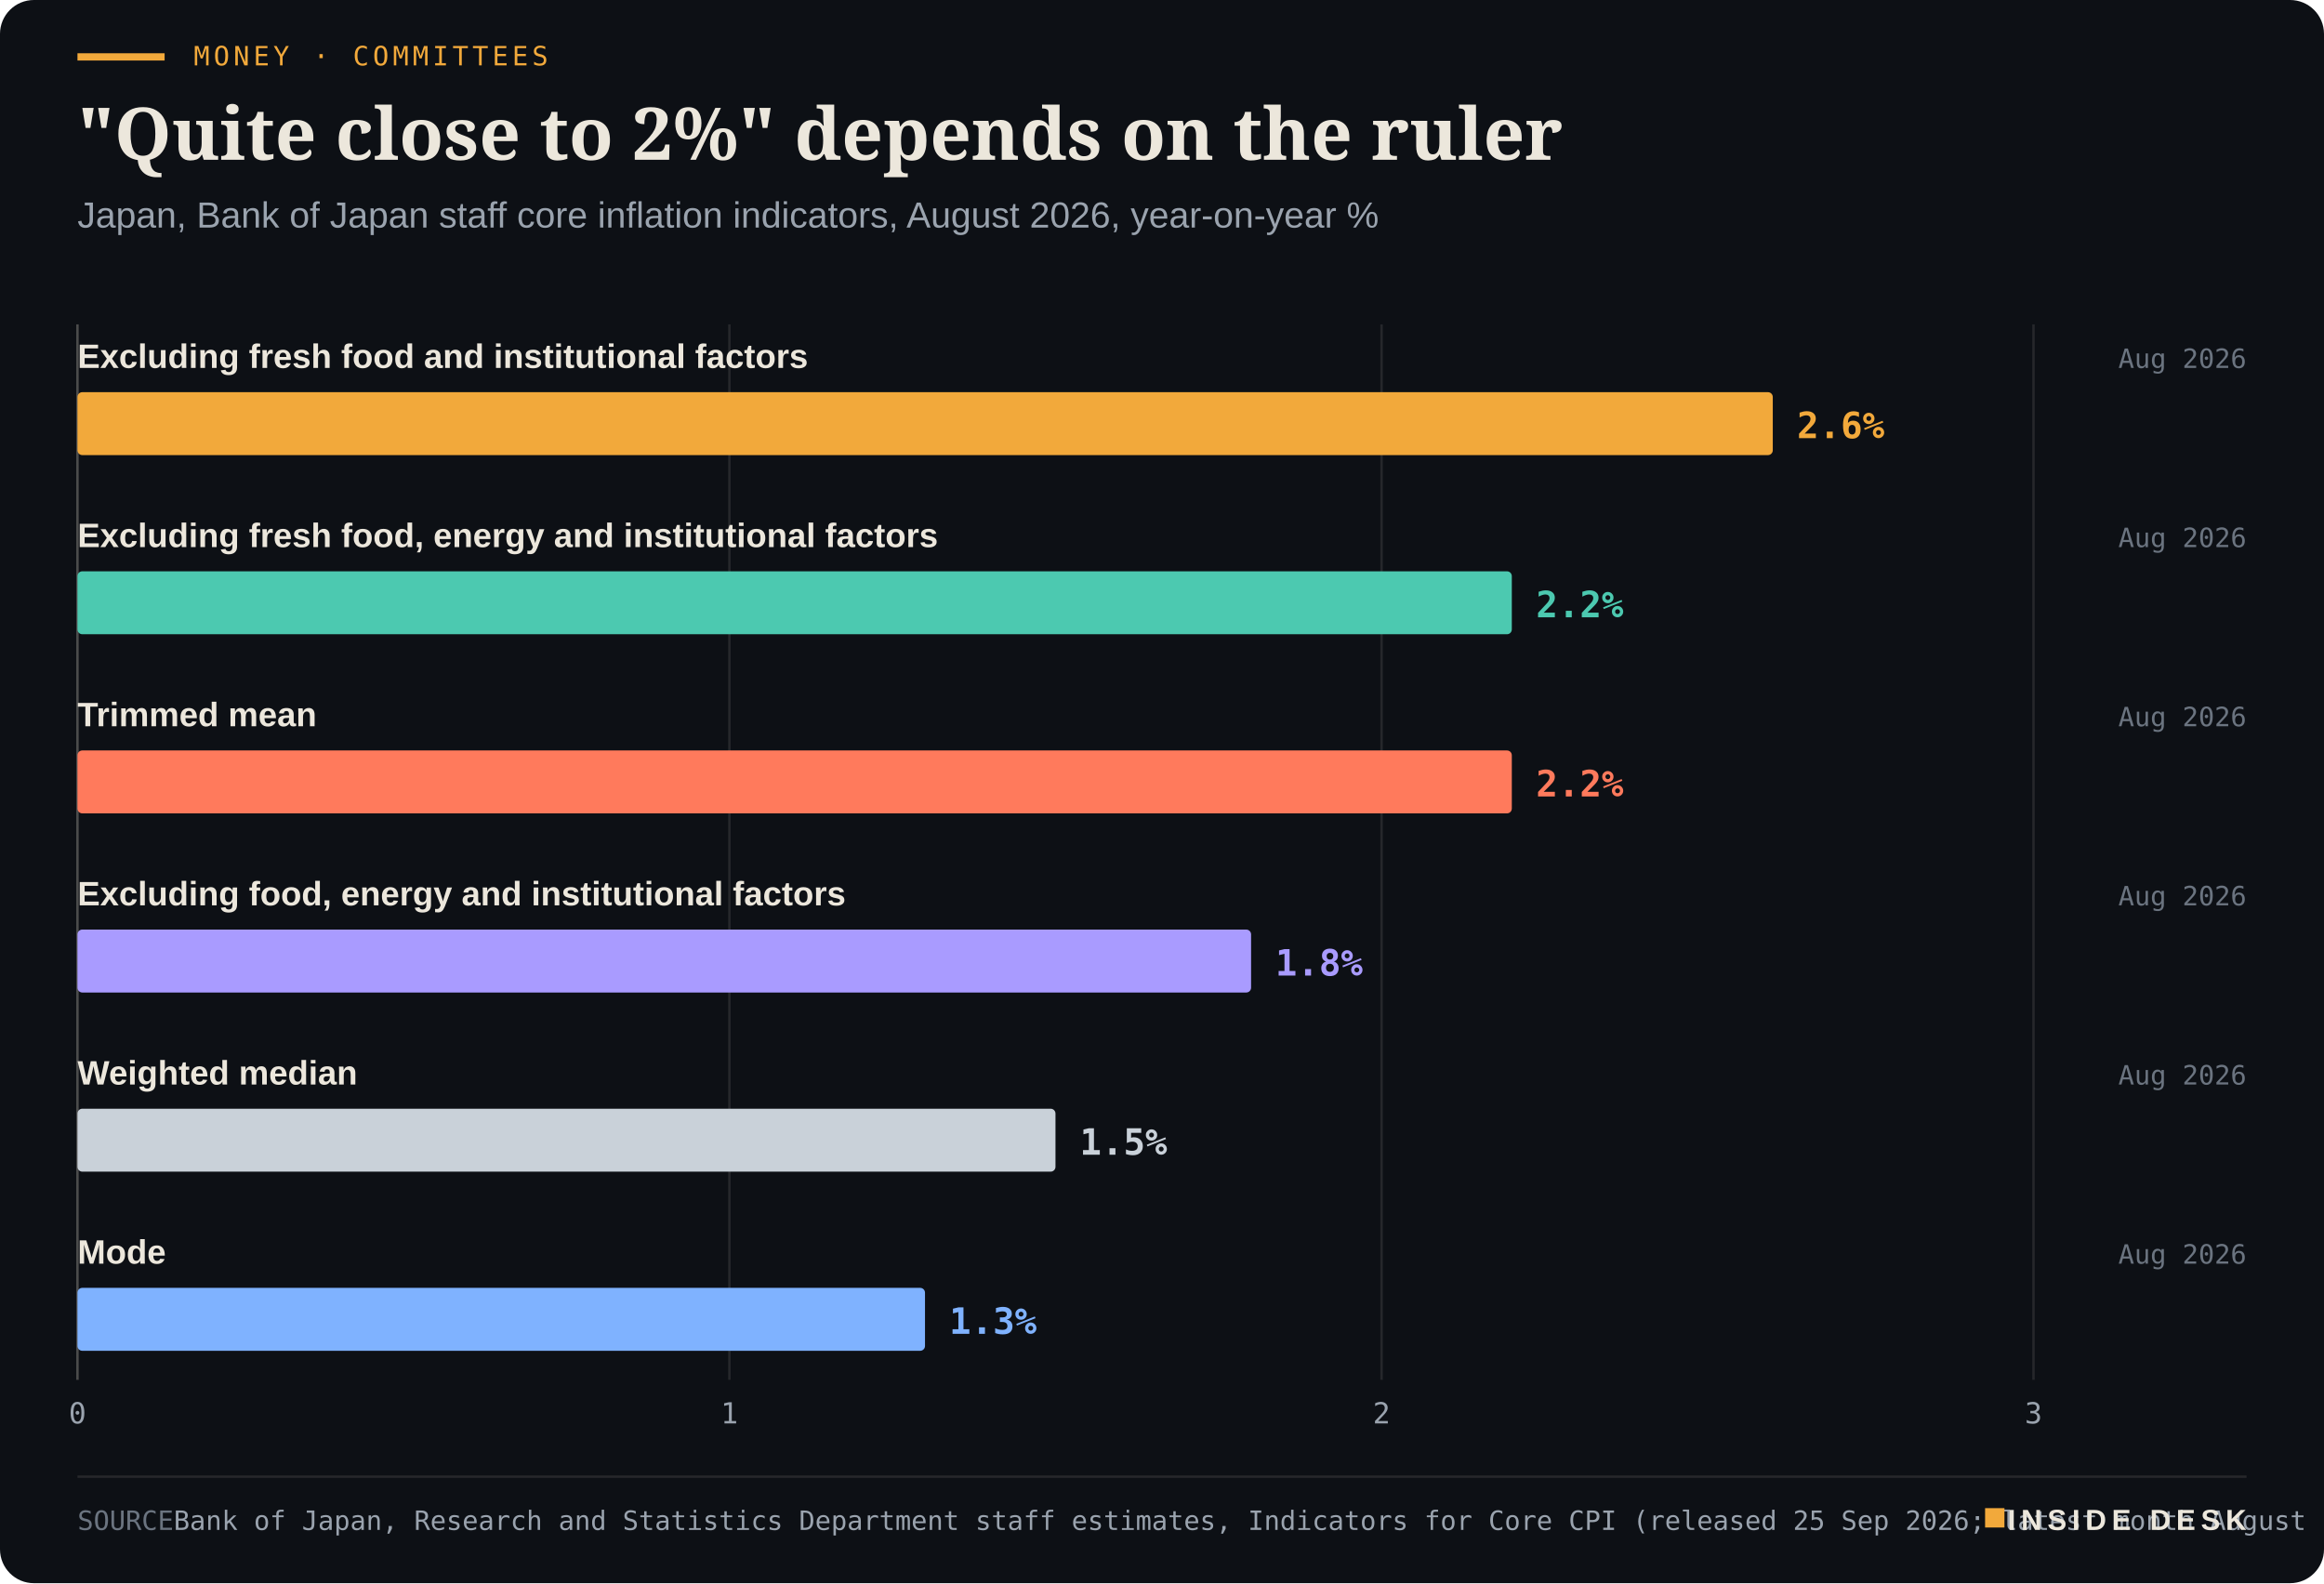
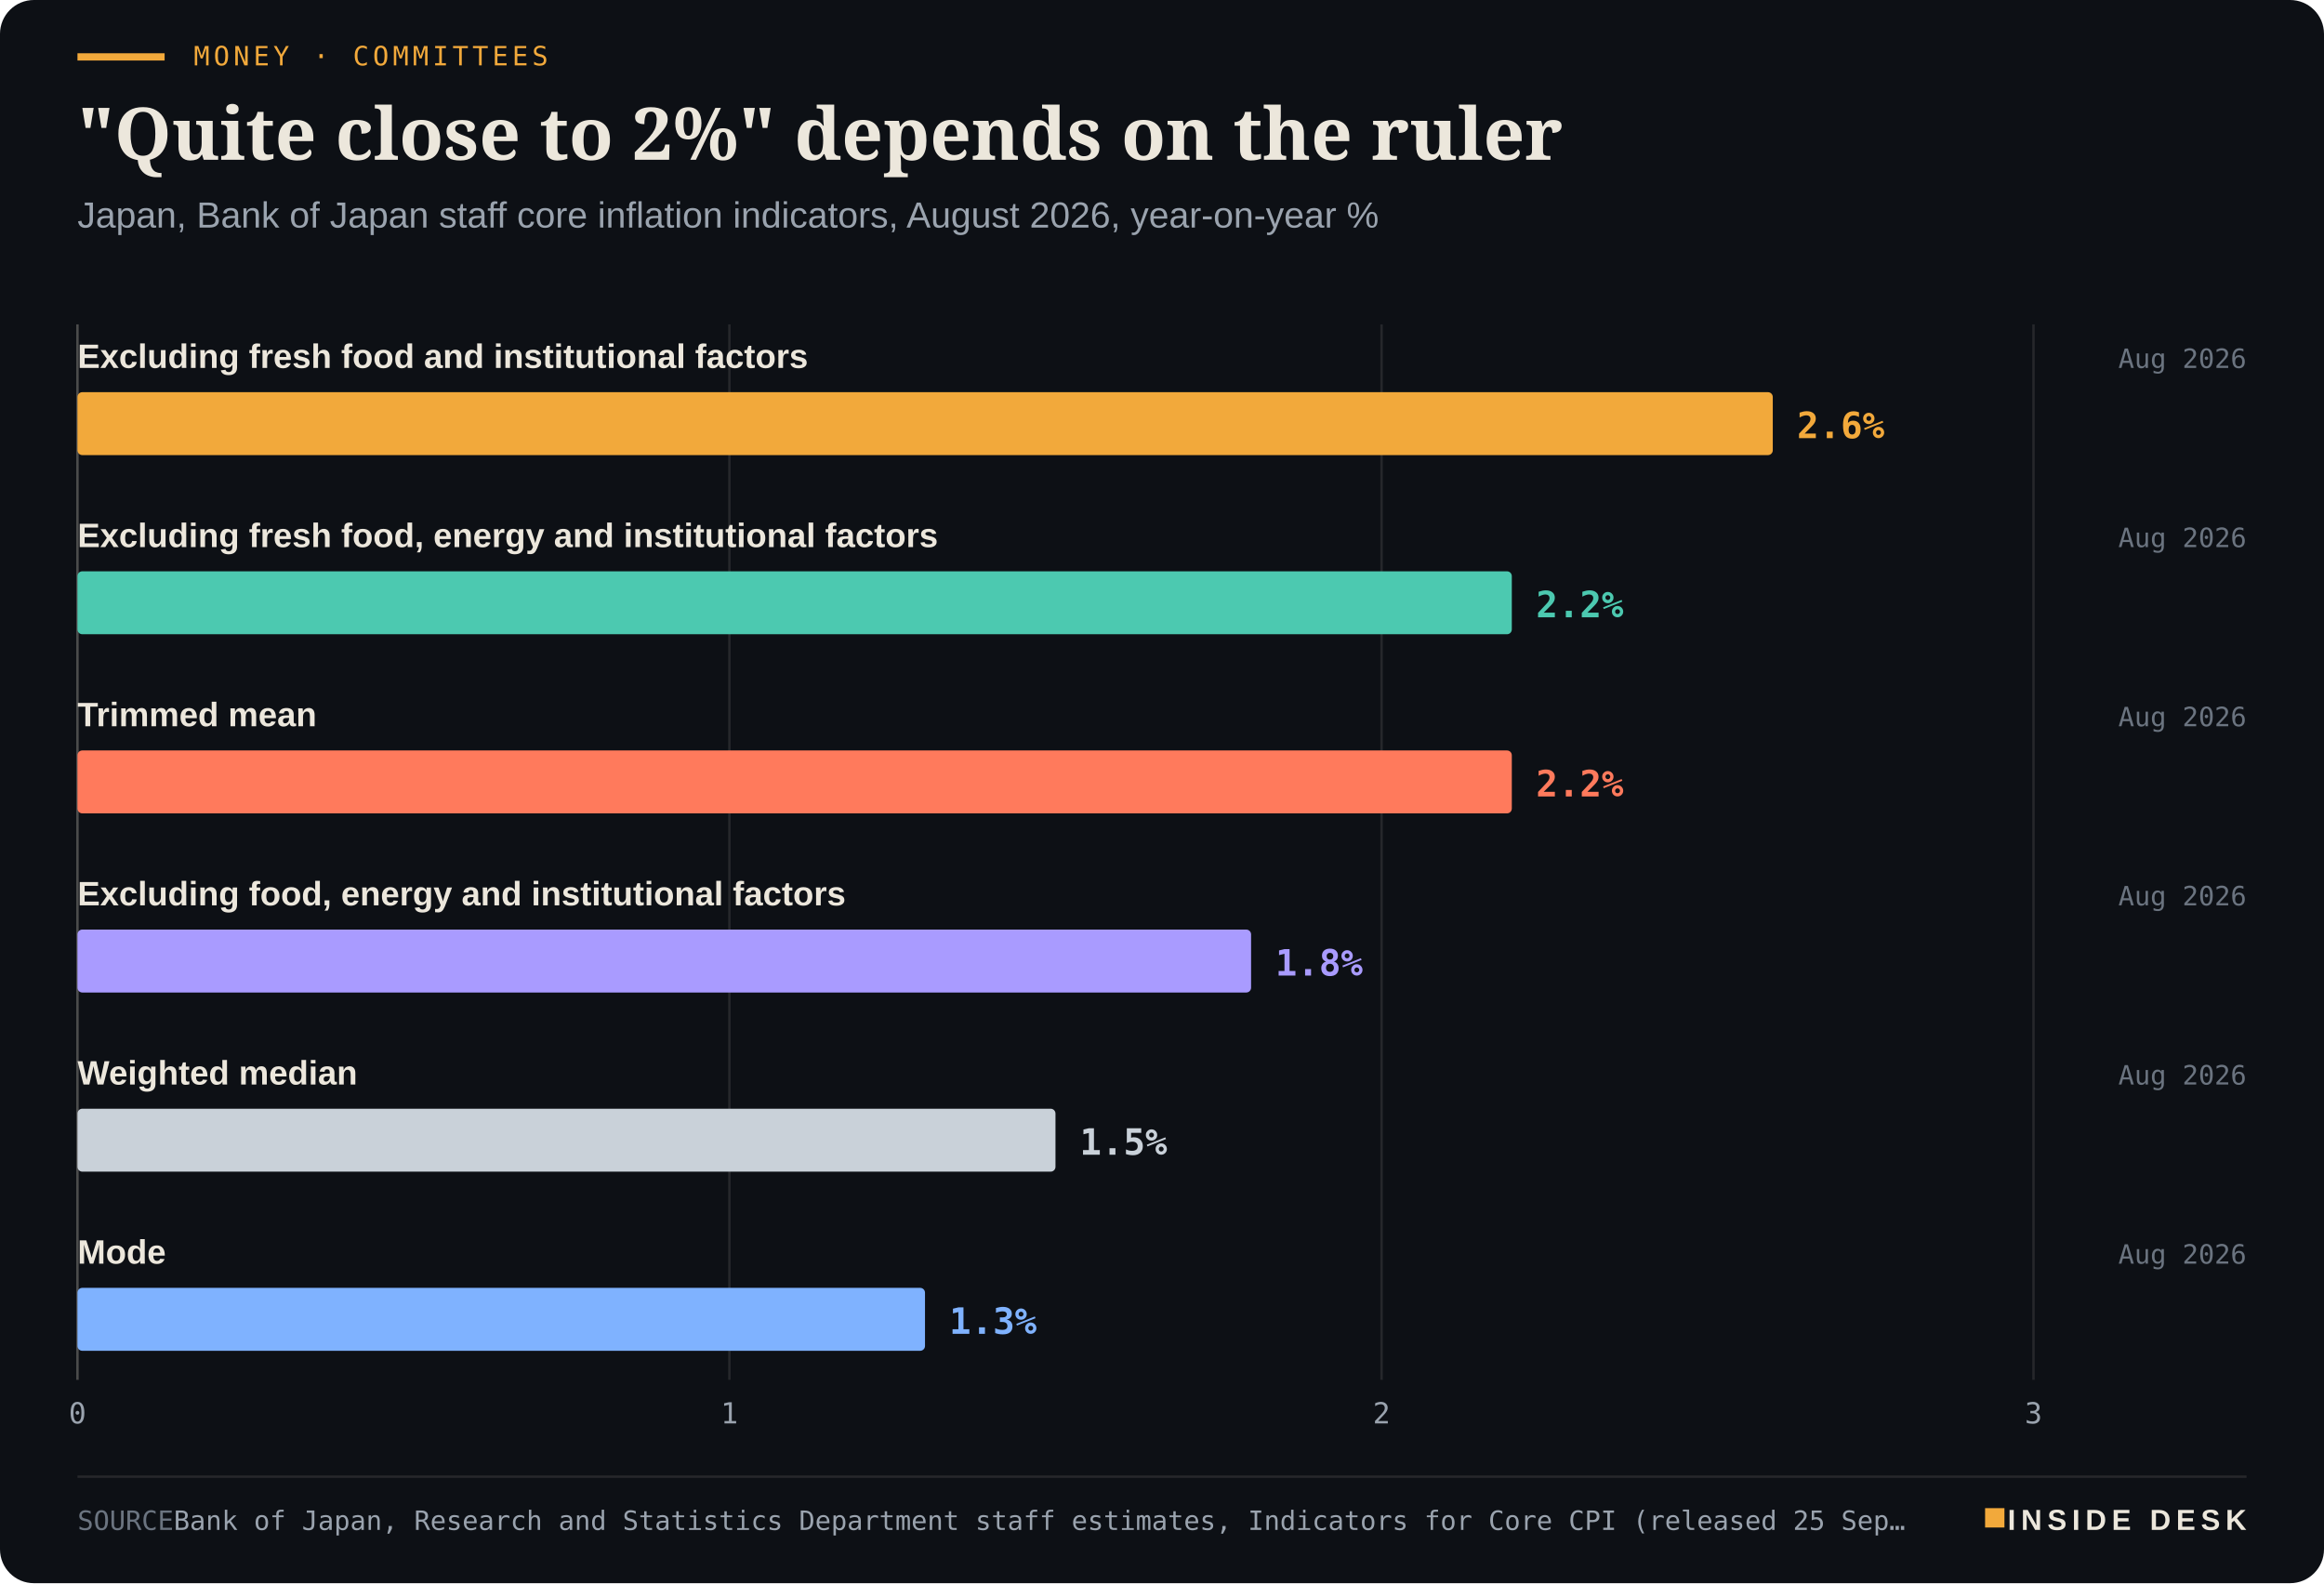
<svg xmlns="http://www.w3.org/2000/svg" viewBox="0 0 960 654" width="960" height="654" role="img" aria-labelledby="japan-underlying-22oct-t japan-underlying-22oct-d" class="desk-plate" style="max-width:100%;height:auto">
  <defs>
    <style>@font-face{font-family:Newsreader;font-weight:600;src:url(../assets/fonts/newsreader-disp.woff2) format("woff2")}@font-face{font-family:"Familjen Grotesk";src:url(../assets/fonts/familjen.woff2) format("woff2")}@font-face{font-family:"JetBrains Mono";src:url(../assets/fonts/jetbrains-mono.woff2) format("woff2")}</style>
    <pattern id="japan-underlying-22oct-hatch" width="6" height="6" patternUnits="userSpaceOnUse" patternTransform="rotate(45)">
      <rect width="6" height="6" fill="none" />
      <line x1="0" y1="0" x2="0" y2="6" stroke="#F2A93B" stroke-width="2.2" opacity=".9" />
    </pattern>
  </defs>
  <rect width="960" height="654" rx="14" fill="#0D1015" />
  <rect x="32" y="22" width="36" height="3" fill="#F2A93B" />
  <text x="80" y="27" font-family="'JetBrains Mono', ui-monospace, Menlo, Consolas, monospace" font-size="11" letter-spacing="1.6" fill="#F2A93B">MONEY · COMMITTEES</text>
  <text x="32" y="66" font-family="Newsreader, 'Iowan Old Style', Georgia, serif" font-weight="600" font-size="30" fill="#ECE7DC">"Quite close to 2%" depends on the ruler</text>
  <text x="32" y="94" font-family="'Familjen Grotesk', 'Helvetica Neue', Arial, sans-serif" font-size="15" fill="#9AA3AE">Japan, Bank of Japan staff core inflation indicators, August 2026, year-on-year %</text>
  <line x1="32.0" x2="32.0" y1="134" y2="570" stroke="rgba(236,231,220,0.28)" />
  <text x="32.0" y="588" text-anchor="middle" font-family="'JetBrains Mono', ui-monospace, Menlo, Consolas, monospace" font-size="12" fill="#9AA3AE">0</text>
  <line x1="301.3" x2="301.3" y1="134" y2="570" stroke="rgba(236,231,220,0.11)" />
  <text x="301.3" y="588" text-anchor="middle" font-family="'JetBrains Mono', ui-monospace, Menlo, Consolas, monospace" font-size="12" fill="#9AA3AE">1</text>
  <line x1="570.7" x2="570.7" y1="134" y2="570" stroke="rgba(236,231,220,0.11)" />
  <text x="570.7" y="588" text-anchor="middle" font-family="'JetBrains Mono', ui-monospace, Menlo, Consolas, monospace" font-size="12" fill="#9AA3AE">2</text>
  <line x1="840.0" x2="840.0" y1="134" y2="570" stroke="rgba(236,231,220,0.11)" />
  <text x="840.0" y="588" text-anchor="middle" font-family="'JetBrains Mono', ui-monospace, Menlo, Consolas, monospace" font-size="12" fill="#9AA3AE">3</text>
  <text x="32" y="152" font-family="'Familjen Grotesk', 'Helvetica Neue', Arial, sans-serif" font-weight="700" font-size="14" fill="#ECE7DC">Excluding fresh food and institutional factors</text>
  <text x="928" y="152" text-anchor="end" font-family="'JetBrains Mono', ui-monospace, Menlo, Consolas, monospace" font-size="11" fill="#6B7480">Aug 2026</text>
  <rect x="32" y="162" width="700.3" height="26" rx="2" fill="#F2A93B" />
  <text x="742.3" y="181" font-family="'JetBrains Mono', ui-monospace, Menlo, Consolas, monospace" font-weight="600" font-size="15" fill="#F2A93B">2.6%</text>
  <text x="32" y="226" font-family="'Familjen Grotesk', 'Helvetica Neue', Arial, sans-serif" font-weight="700" font-size="14" fill="#ECE7DC">Excluding fresh food, energy and institutional factors</text>
  <text x="928" y="226" text-anchor="end" font-family="'JetBrains Mono', ui-monospace, Menlo, Consolas, monospace" font-size="11" fill="#6B7480">Aug 2026</text>
  <rect x="32" y="236" width="592.5" height="26" rx="2" fill="#4CC9B0" />
  <text x="634.5" y="255" font-family="'JetBrains Mono', ui-monospace, Menlo, Consolas, monospace" font-weight="600" font-size="15" fill="#4CC9B0">2.2%</text>
  <text x="32" y="300" font-family="'Familjen Grotesk', 'Helvetica Neue', Arial, sans-serif" font-weight="700" font-size="14" fill="#ECE7DC">Trimmed mean</text>
  <text x="928" y="300" text-anchor="end" font-family="'JetBrains Mono', ui-monospace, Menlo, Consolas, monospace" font-size="11" fill="#6B7480">Aug 2026</text>
  <rect x="32" y="310" width="592.5" height="26" rx="2" fill="#FF7A5C" />
  <text x="634.5" y="329" font-family="'JetBrains Mono', ui-monospace, Menlo, Consolas, monospace" font-weight="600" font-size="15" fill="#FF7A5C">2.2%</text>
  <text x="32" y="374" font-family="'Familjen Grotesk', 'Helvetica Neue', Arial, sans-serif" font-weight="700" font-size="14" fill="#ECE7DC">Excluding food, energy and institutional factors</text>
  <text x="928" y="374" text-anchor="end" font-family="'JetBrains Mono', ui-monospace, Menlo, Consolas, monospace" font-size="11" fill="#6B7480">Aug 2026</text>
  <rect x="32" y="384" width="484.8" height="26" rx="2" fill="#A99BFF" />
  <text x="526.8" y="403" font-family="'JetBrains Mono', ui-monospace, Menlo, Consolas, monospace" font-weight="600" font-size="15" fill="#A99BFF">1.8%</text>
  <text x="32" y="448" font-family="'Familjen Grotesk', 'Helvetica Neue', Arial, sans-serif" font-weight="700" font-size="14" fill="#ECE7DC">Weighted median</text>
  <text x="928" y="448" text-anchor="end" font-family="'JetBrains Mono', ui-monospace, Menlo, Consolas, monospace" font-size="11" fill="#6B7480">Aug 2026</text>
  <rect x="32" y="458" width="404.0" height="26" rx="2" fill="#C9D1D9" />
  <text x="446.0" y="477" font-family="'JetBrains Mono', ui-monospace, Menlo, Consolas, monospace" font-weight="600" font-size="15" fill="#C9D1D9">1.5%</text>
  <text x="32" y="522" font-family="'Familjen Grotesk', 'Helvetica Neue', Arial, sans-serif" font-weight="700" font-size="14" fill="#ECE7DC">Mode</text>
  <text x="928" y="522" text-anchor="end" font-family="'JetBrains Mono', ui-monospace, Menlo, Consolas, monospace" font-size="11" fill="#6B7480">Aug 2026</text>
  <rect x="32" y="532" width="350.1" height="26" rx="2" fill="#7FB2FF" />
  <text x="392.1" y="551" font-family="'JetBrains Mono', ui-monospace, Menlo, Consolas, monospace" font-weight="600" font-size="15" fill="#7FB2FF">1.3%</text>
  <line x1="32" x2="928" y1="610" y2="610" stroke="rgba(236,231,220,0.11)" />
  <text x="32" y="632" font-family="'JetBrains Mono', ui-monospace, Menlo, Consolas, monospace" font-size="11" fill="#9AA3AE">
-     <tspan fill="#6B7480">SOURCE </tspan>Bank of Japan, Research and Statistics Department staff estimates, Indicators for Core CPI (released 25 Sep 2026; latest month August 2026). Trimmed mean 2.16% and weighted median 1.54% rounded by the desk</text>
+     <tspan fill="#6B7480">SOURCE </tspan>Bank of Japan, Research and Statistics Department staff estimates, Indicators for Core CPI (released 25 Sep…</text>
  <rect x="820" y="623" width="8" height="8" fill="#F2A93B" />
  <text x="928" y="632" text-anchor="end" font-family="'Familjen Grotesk', 'Helvetica Neue', Arial, sans-serif" font-weight="700" font-size="12" letter-spacing="2.2" fill="#ECE7DC">INSIDE DESK</text>
</svg>
